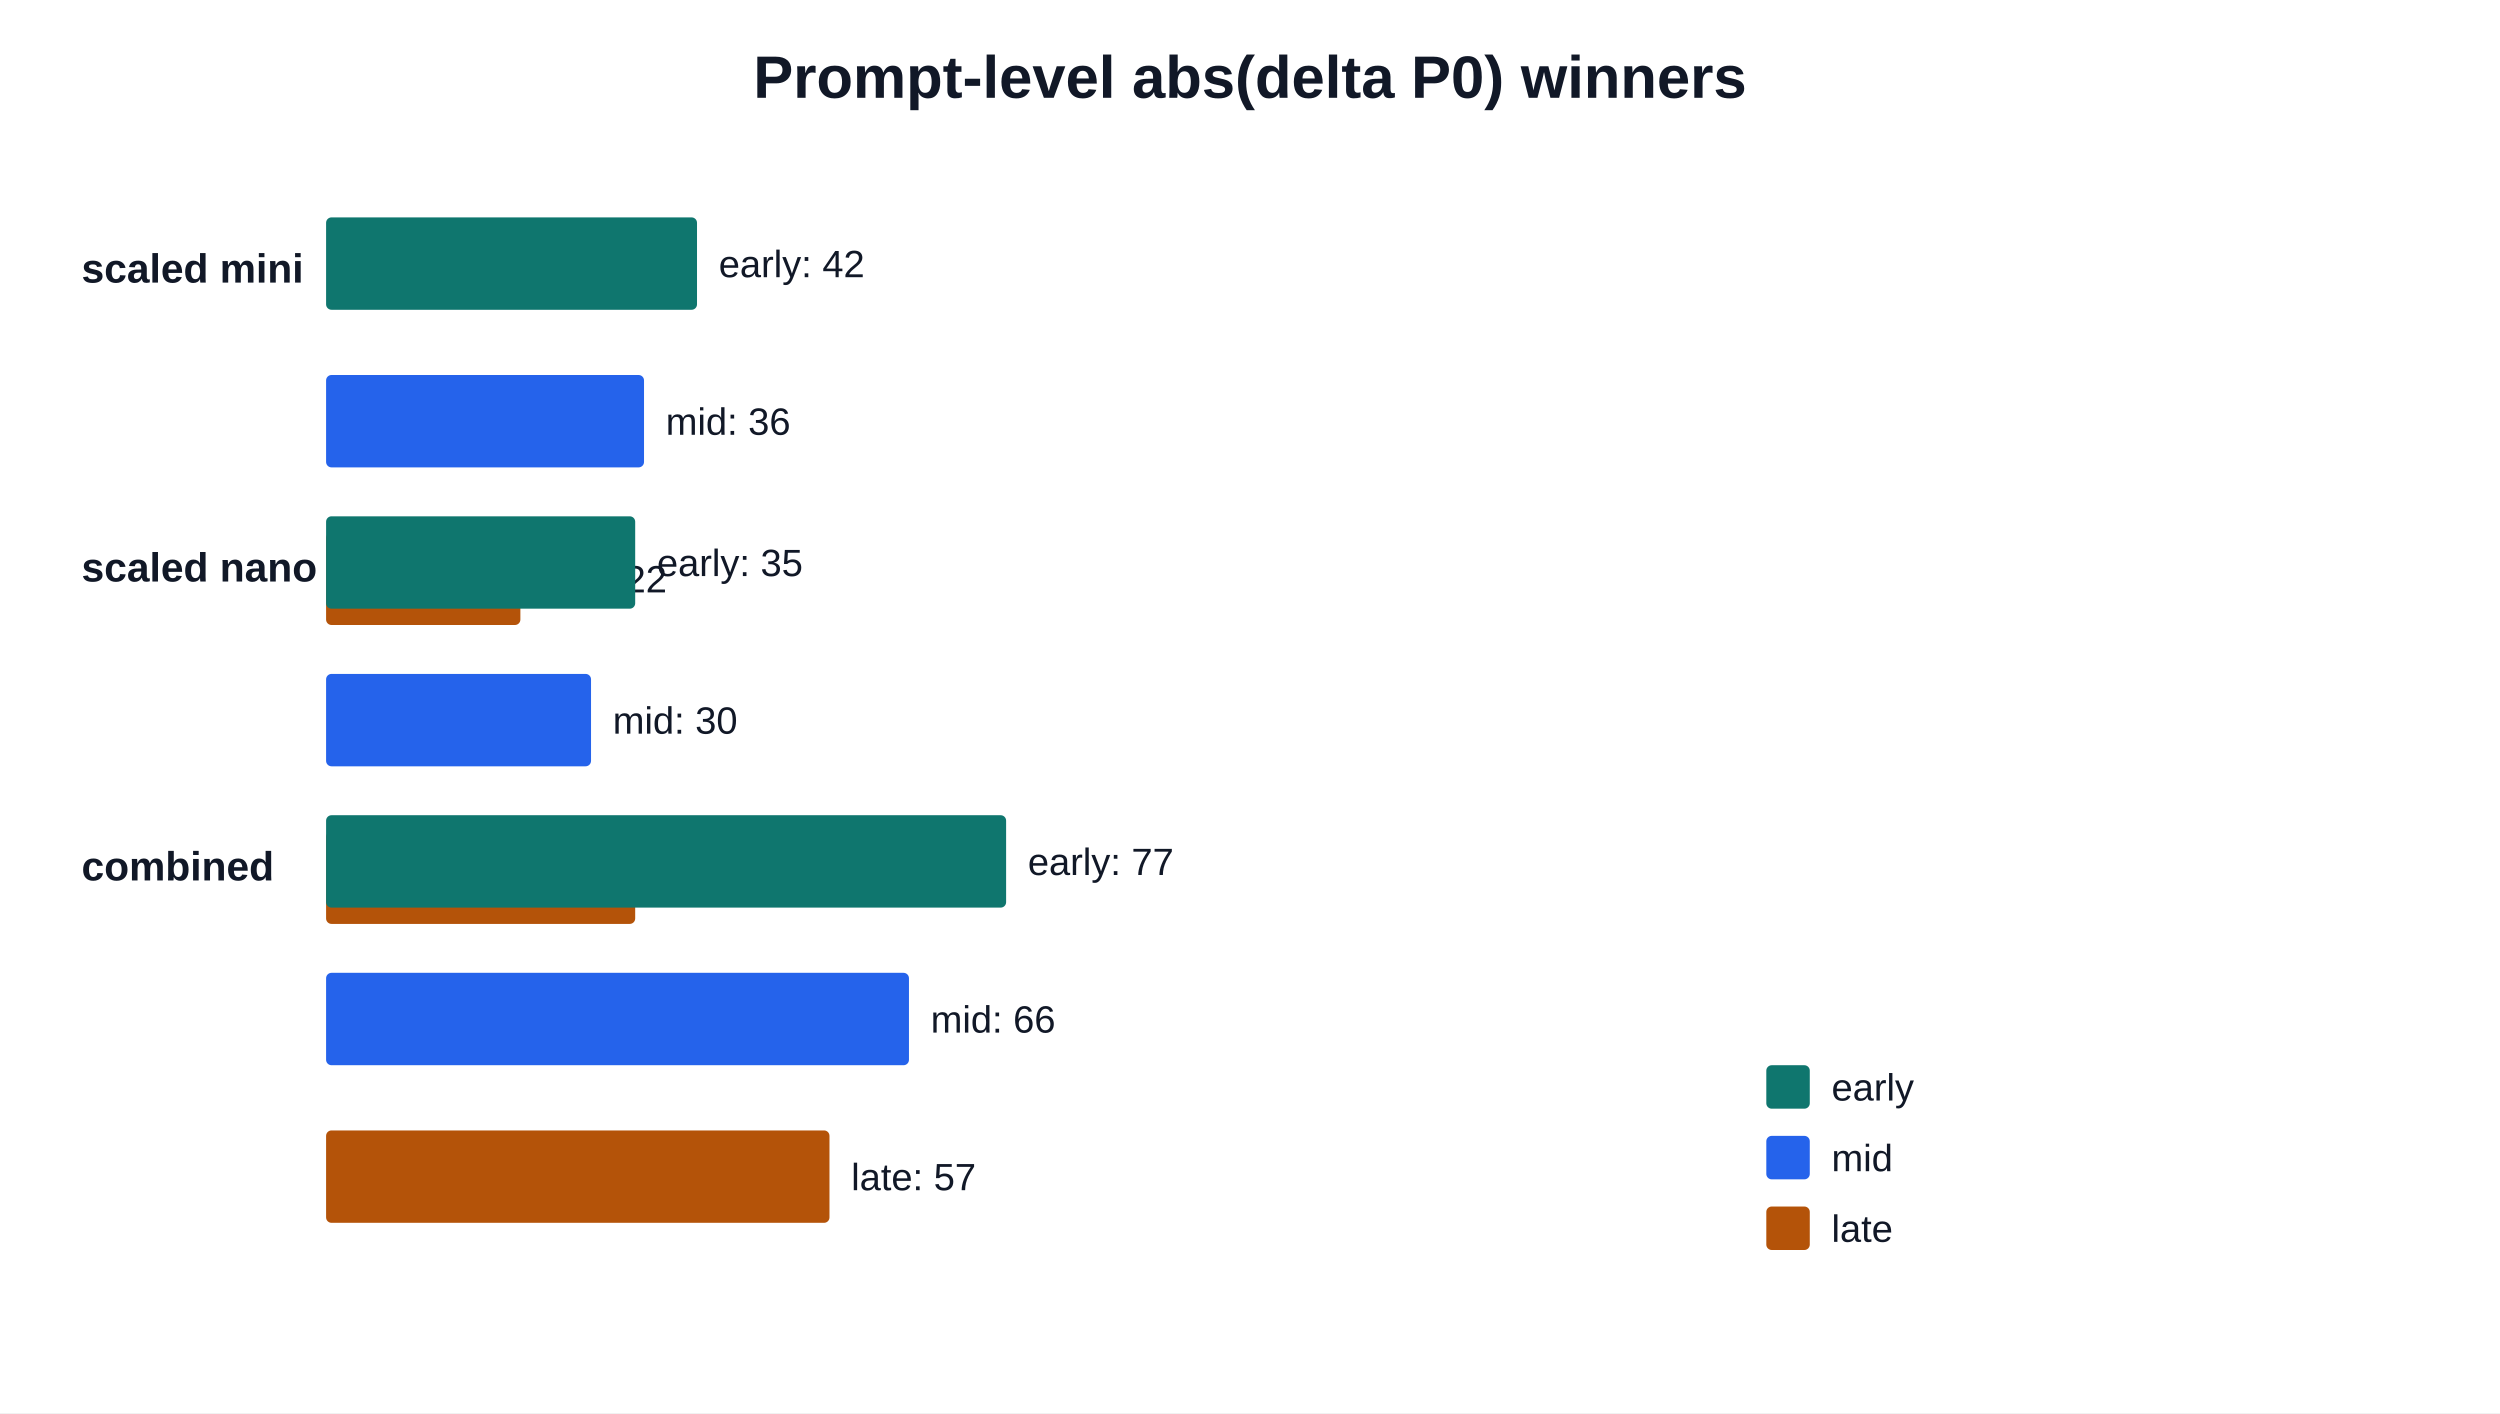
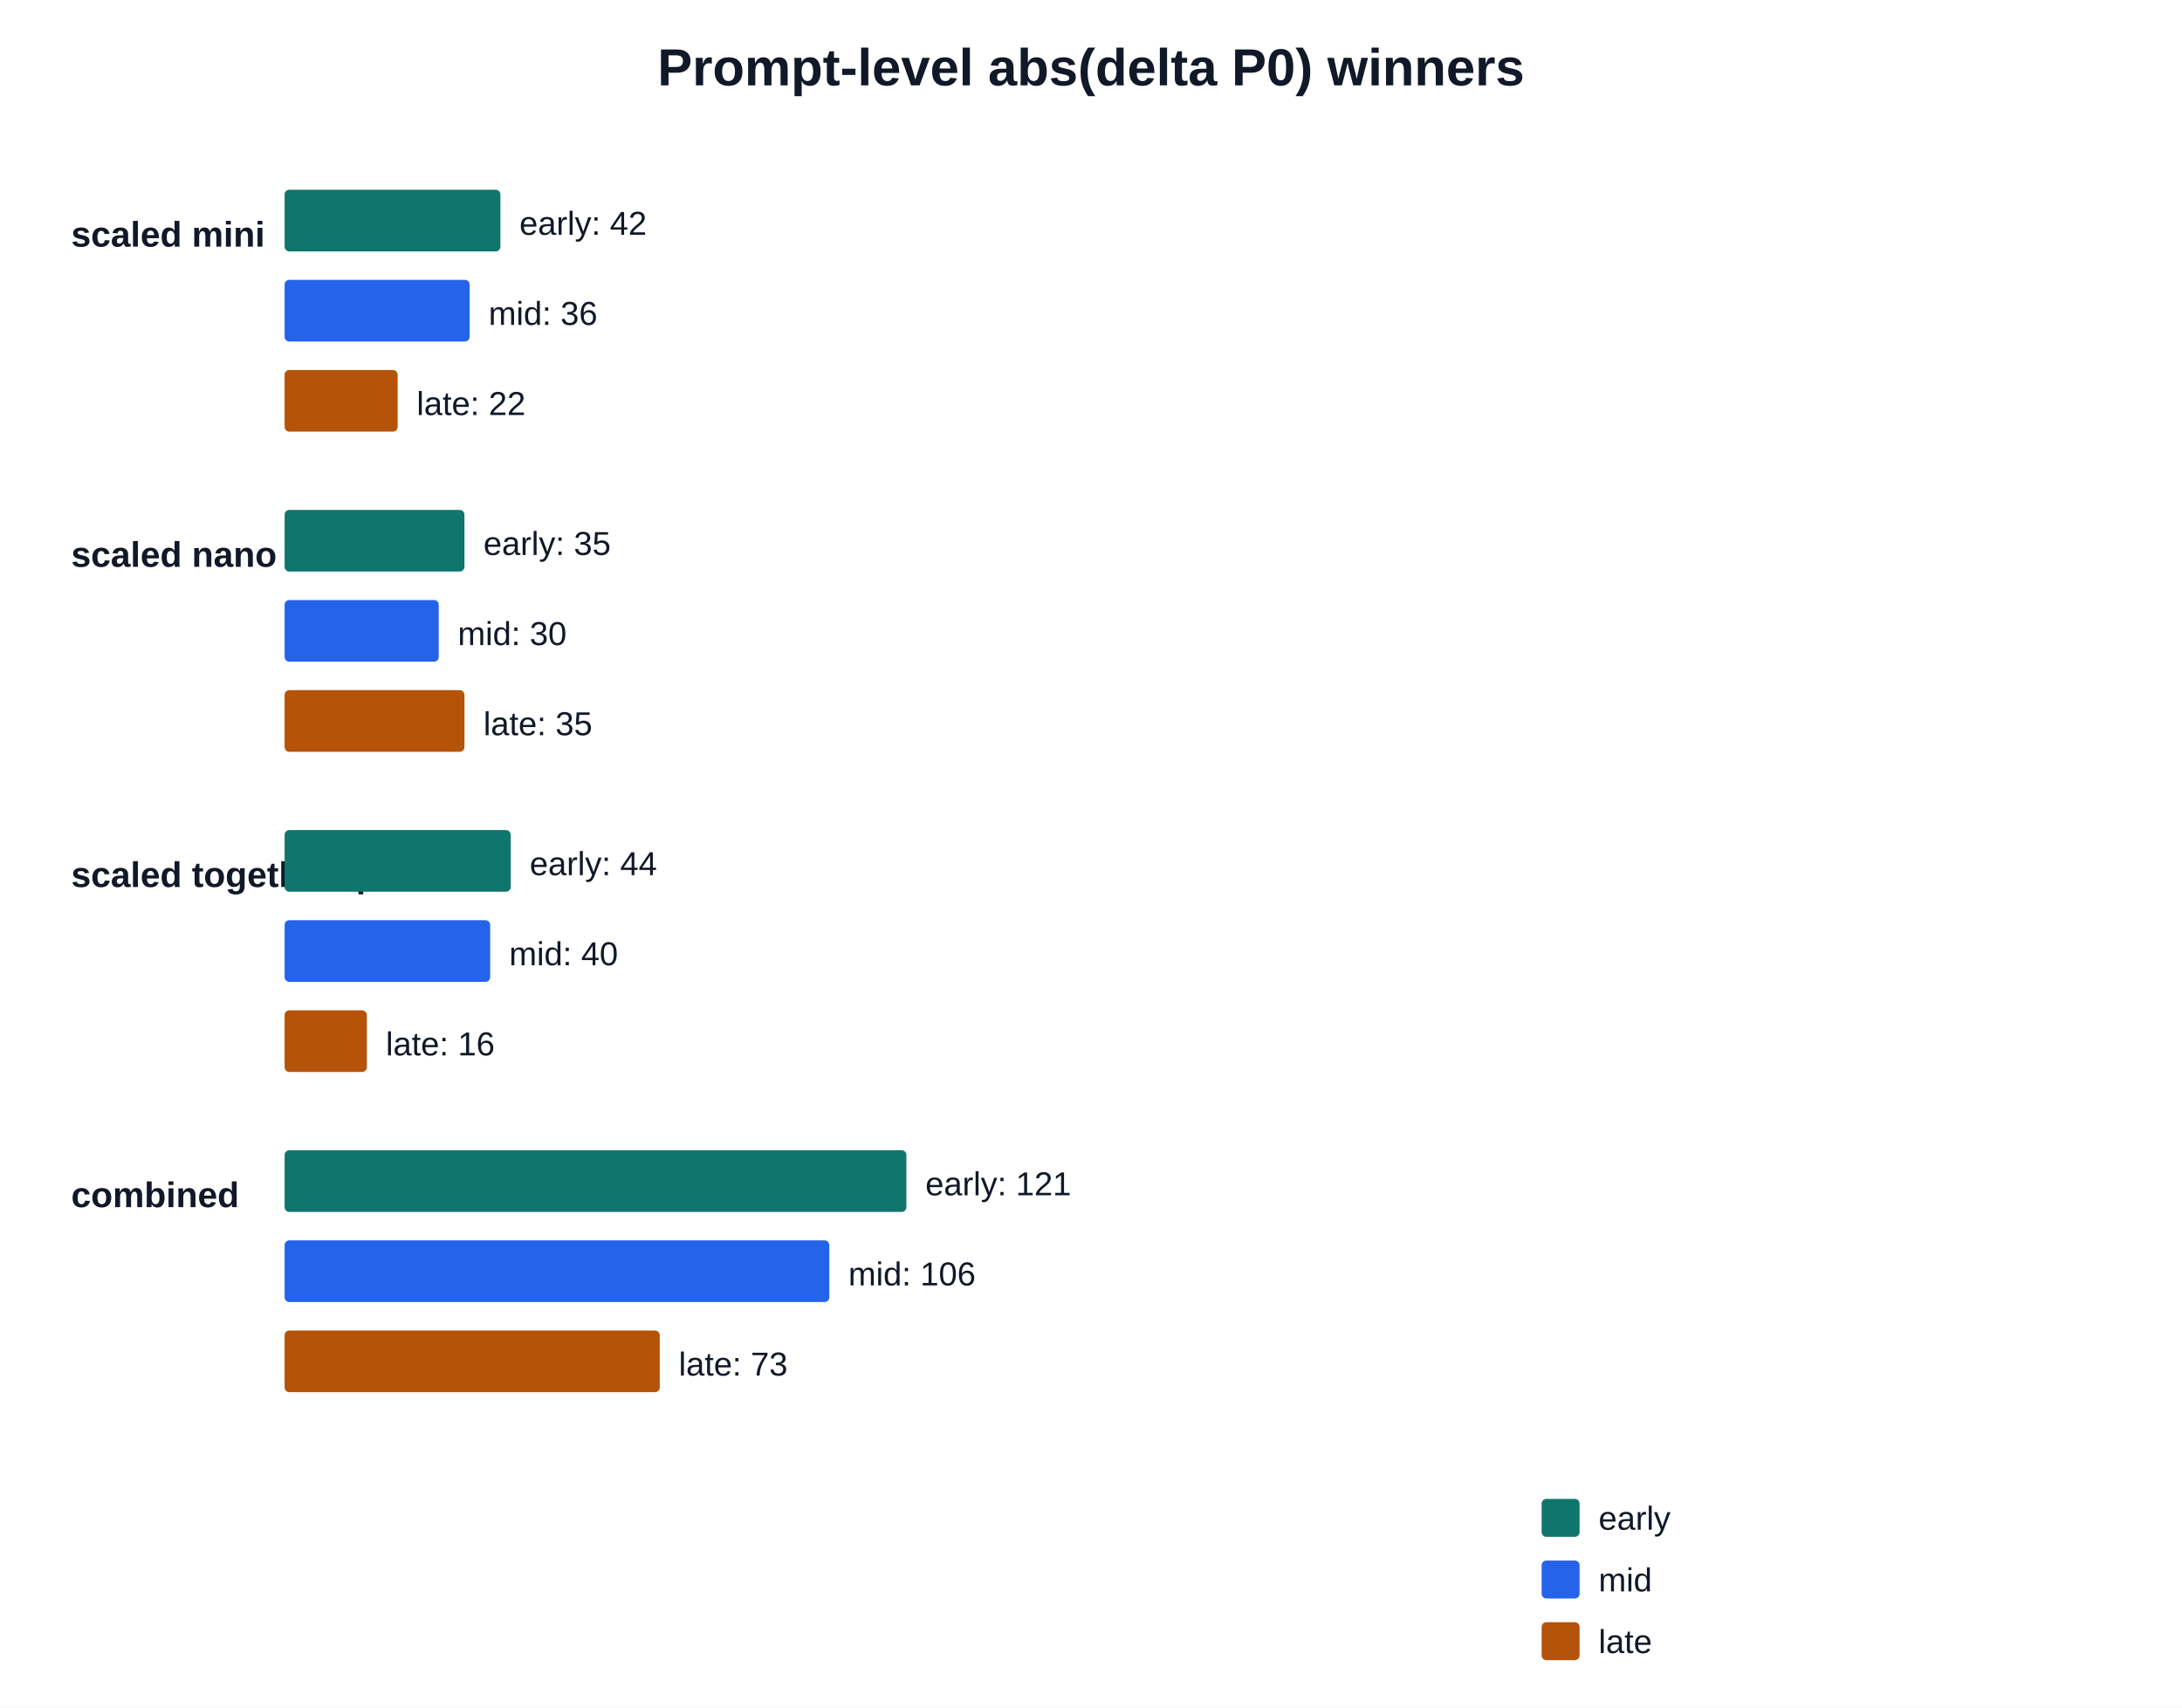
- <svg xmlns="http://www.w3.org/2000/svg" width="920" height="520" viewBox="0 0 920 520">
+ <svg xmlns="http://www.w3.org/2000/svg" width="920" height="720" viewBox="0 0 920 720">
  <rect width="100%" height="100%" fill="#ffffff" />
  <text x="460.00" y="36.00" font-family="Arial, sans-serif" font-size="22" font-weight="700" text-anchor="middle" fill="#111827">Prompt-level abs(delta P0) winners</text>
  <text x="30.00" y="104.00" font-family="Arial, sans-serif" font-size="15" font-weight="600" text-anchor="start" fill="#111827">scaled mini</text>
-   <rect x="120.00" y="80.00" width="136.50" height="34.00" fill="#0f766e" rx="2" />
-   <text x="264.50" y="102.00" font-family="Arial, sans-serif" font-size="14" font-weight="400" text-anchor="start" fill="#111827">early: 42</text>
-   <rect x="120.00" y="138.00" width="117.00" height="34.00" fill="#2563eb" rx="2" />
-   <text x="245.00" y="160.00" font-family="Arial, sans-serif" font-size="14" font-weight="400" text-anchor="start" fill="#111827">mid: 36</text>
-   <rect x="120.00" y="196.00" width="71.50" height="34.00" fill="#b45309" rx="2" />
-   <text x="199.50" y="218.00" font-family="Arial, sans-serif" font-size="14" font-weight="400" text-anchor="start" fill="#111827">late: 22</text>
-   <text x="30.00" y="214.00" font-family="Arial, sans-serif" font-size="15" font-weight="600" text-anchor="start" fill="#111827">scaled nano</text>
-   <rect x="120.00" y="190.00" width="113.75" height="34.00" fill="#0f766e" rx="2" />
-   <text x="241.75" y="212.00" font-family="Arial, sans-serif" font-size="14" font-weight="400" text-anchor="start" fill="#111827">early: 35</text>
-   <rect x="120.00" y="248.00" width="97.50" height="34.00" fill="#2563eb" rx="2" />
-   <text x="225.50" y="270.00" font-family="Arial, sans-serif" font-size="14" font-weight="400" text-anchor="start" fill="#111827">mid: 30</text>
-   <rect x="120.00" y="306.00" width="113.75" height="34.00" fill="#b45309" rx="2" />
-   <text x="241.75" y="328.00" font-family="Arial, sans-serif" font-size="14" font-weight="400" text-anchor="start" fill="#111827">late: 35</text>
-   <text x="30.00" y="324.00" font-family="Arial, sans-serif" font-size="15" font-weight="600" text-anchor="start" fill="#111827">combined</text>
-   <rect x="120.00" y="300.00" width="250.25" height="34.00" fill="#0f766e" rx="2" />
-   <text x="378.25" y="322.00" font-family="Arial, sans-serif" font-size="14" font-weight="400" text-anchor="start" fill="#111827">early: 77</text>
-   <rect x="120.00" y="358.00" width="214.50" height="34.00" fill="#2563eb" rx="2" />
-   <text x="342.50" y="380.00" font-family="Arial, sans-serif" font-size="14" font-weight="400" text-anchor="start" fill="#111827">mid: 66</text>
-   <rect x="120.00" y="416.00" width="185.25" height="34.00" fill="#b45309" rx="2" />
-   <text x="313.25" y="438.00" font-family="Arial, sans-serif" font-size="14" font-weight="400" text-anchor="start" fill="#111827">late: 57</text>
-   <rect x="650.00" y="392.00" width="16.00" height="16.00" fill="#0f766e" rx="2" />
-   <text x="674.00" y="405.00" font-family="Arial, sans-serif" font-size="14" font-weight="400" text-anchor="start" fill="#111827">early</text>
-   <rect x="650.00" y="418.00" width="16.00" height="16.00" fill="#2563eb" rx="2" />
-   <text x="674.00" y="431.00" font-family="Arial, sans-serif" font-size="14" font-weight="400" text-anchor="start" fill="#111827">mid</text>
-   <rect x="650.00" y="444.00" width="16.00" height="16.00" fill="#b45309" rx="2" />
-   <text x="674.00" y="457.00" font-family="Arial, sans-serif" font-size="14" font-weight="400" text-anchor="start" fill="#111827">late</text>
+   <rect x="120.00" y="80.00" width="91.00" height="26.00" fill="#0f766e" rx="2" />
+   <text x="219.00" y="99.00" font-family="Arial, sans-serif" font-size="14" font-weight="400" text-anchor="start" fill="#111827">early: 42</text>
+   <rect x="120.00" y="118.00" width="78.00" height="26.00" fill="#2563eb" rx="2" />
+   <text x="206.00" y="137.00" font-family="Arial, sans-serif" font-size="14" font-weight="400" text-anchor="start" fill="#111827">mid: 36</text>
+   <rect x="120.00" y="156.00" width="47.67" height="26.00" fill="#b45309" rx="2" />
+   <text x="175.67" y="175.00" font-family="Arial, sans-serif" font-size="14" font-weight="400" text-anchor="start" fill="#111827">late: 22</text>
+   <text x="30.00" y="239.00" font-family="Arial, sans-serif" font-size="15" font-weight="600" text-anchor="start" fill="#111827">scaled nano</text>
+   <rect x="120.00" y="215.00" width="75.83" height="26.00" fill="#0f766e" rx="2" />
+   <text x="203.83" y="234.00" font-family="Arial, sans-serif" font-size="14" font-weight="400" text-anchor="start" fill="#111827">early: 35</text>
+   <rect x="120.00" y="253.00" width="65.00" height="26.00" fill="#2563eb" rx="2" />
+   <text x="193.00" y="272.00" font-family="Arial, sans-serif" font-size="14" font-weight="400" text-anchor="start" fill="#111827">mid: 30</text>
+   <rect x="120.00" y="291.00" width="75.83" height="26.00" fill="#b45309" rx="2" />
+   <text x="203.83" y="310.00" font-family="Arial, sans-serif" font-size="14" font-weight="400" text-anchor="start" fill="#111827">late: 35</text>
+   <text x="30.00" y="374.00" font-family="Arial, sans-serif" font-size="15" font-weight="600" text-anchor="start" fill="#111827">scaled together qwen</text>
+   <rect x="120.00" y="350.00" width="95.33" height="26.00" fill="#0f766e" rx="2" />
+   <text x="223.33" y="369.00" font-family="Arial, sans-serif" font-size="14" font-weight="400" text-anchor="start" fill="#111827">early: 44</text>
+   <rect x="120.00" y="388.00" width="86.67" height="26.00" fill="#2563eb" rx="2" />
+   <text x="214.67" y="407.00" font-family="Arial, sans-serif" font-size="14" font-weight="400" text-anchor="start" fill="#111827">mid: 40</text>
+   <rect x="120.00" y="426.00" width="34.67" height="26.00" fill="#b45309" rx="2" />
+   <text x="162.67" y="445.00" font-family="Arial, sans-serif" font-size="14" font-weight="400" text-anchor="start" fill="#111827">late: 16</text>
+   <text x="30.00" y="509.00" font-family="Arial, sans-serif" font-size="15" font-weight="600" text-anchor="start" fill="#111827">combined</text>
+   <rect x="120.00" y="485.00" width="262.17" height="26.00" fill="#0f766e" rx="2" />
+   <text x="390.17" y="504.00" font-family="Arial, sans-serif" font-size="14" font-weight="400" text-anchor="start" fill="#111827">early: 121</text>
+   <rect x="120.00" y="523.00" width="229.67" height="26.00" fill="#2563eb" rx="2" />
+   <text x="357.67" y="542.00" font-family="Arial, sans-serif" font-size="14" font-weight="400" text-anchor="start" fill="#111827">mid: 106</text>
+   <rect x="120.00" y="561.00" width="158.17" height="26.00" fill="#b45309" rx="2" />
+   <text x="286.17" y="580.00" font-family="Arial, sans-serif" font-size="14" font-weight="400" text-anchor="start" fill="#111827">late: 73</text>
+   <rect x="650.00" y="632.00" width="16.00" height="16.00" fill="#0f766e" rx="2" />
+   <text x="674.00" y="645.00" font-family="Arial, sans-serif" font-size="14" font-weight="400" text-anchor="start" fill="#111827">early</text>
+   <rect x="650.00" y="658.00" width="16.00" height="16.00" fill="#2563eb" rx="2" />
+   <text x="674.00" y="671.00" font-family="Arial, sans-serif" font-size="14" font-weight="400" text-anchor="start" fill="#111827">mid</text>
+   <rect x="650.00" y="684.00" width="16.00" height="16.00" fill="#b45309" rx="2" />
+   <text x="674.00" y="697.00" font-family="Arial, sans-serif" font-size="14" font-weight="400" text-anchor="start" fill="#111827">late</text>
</svg>
